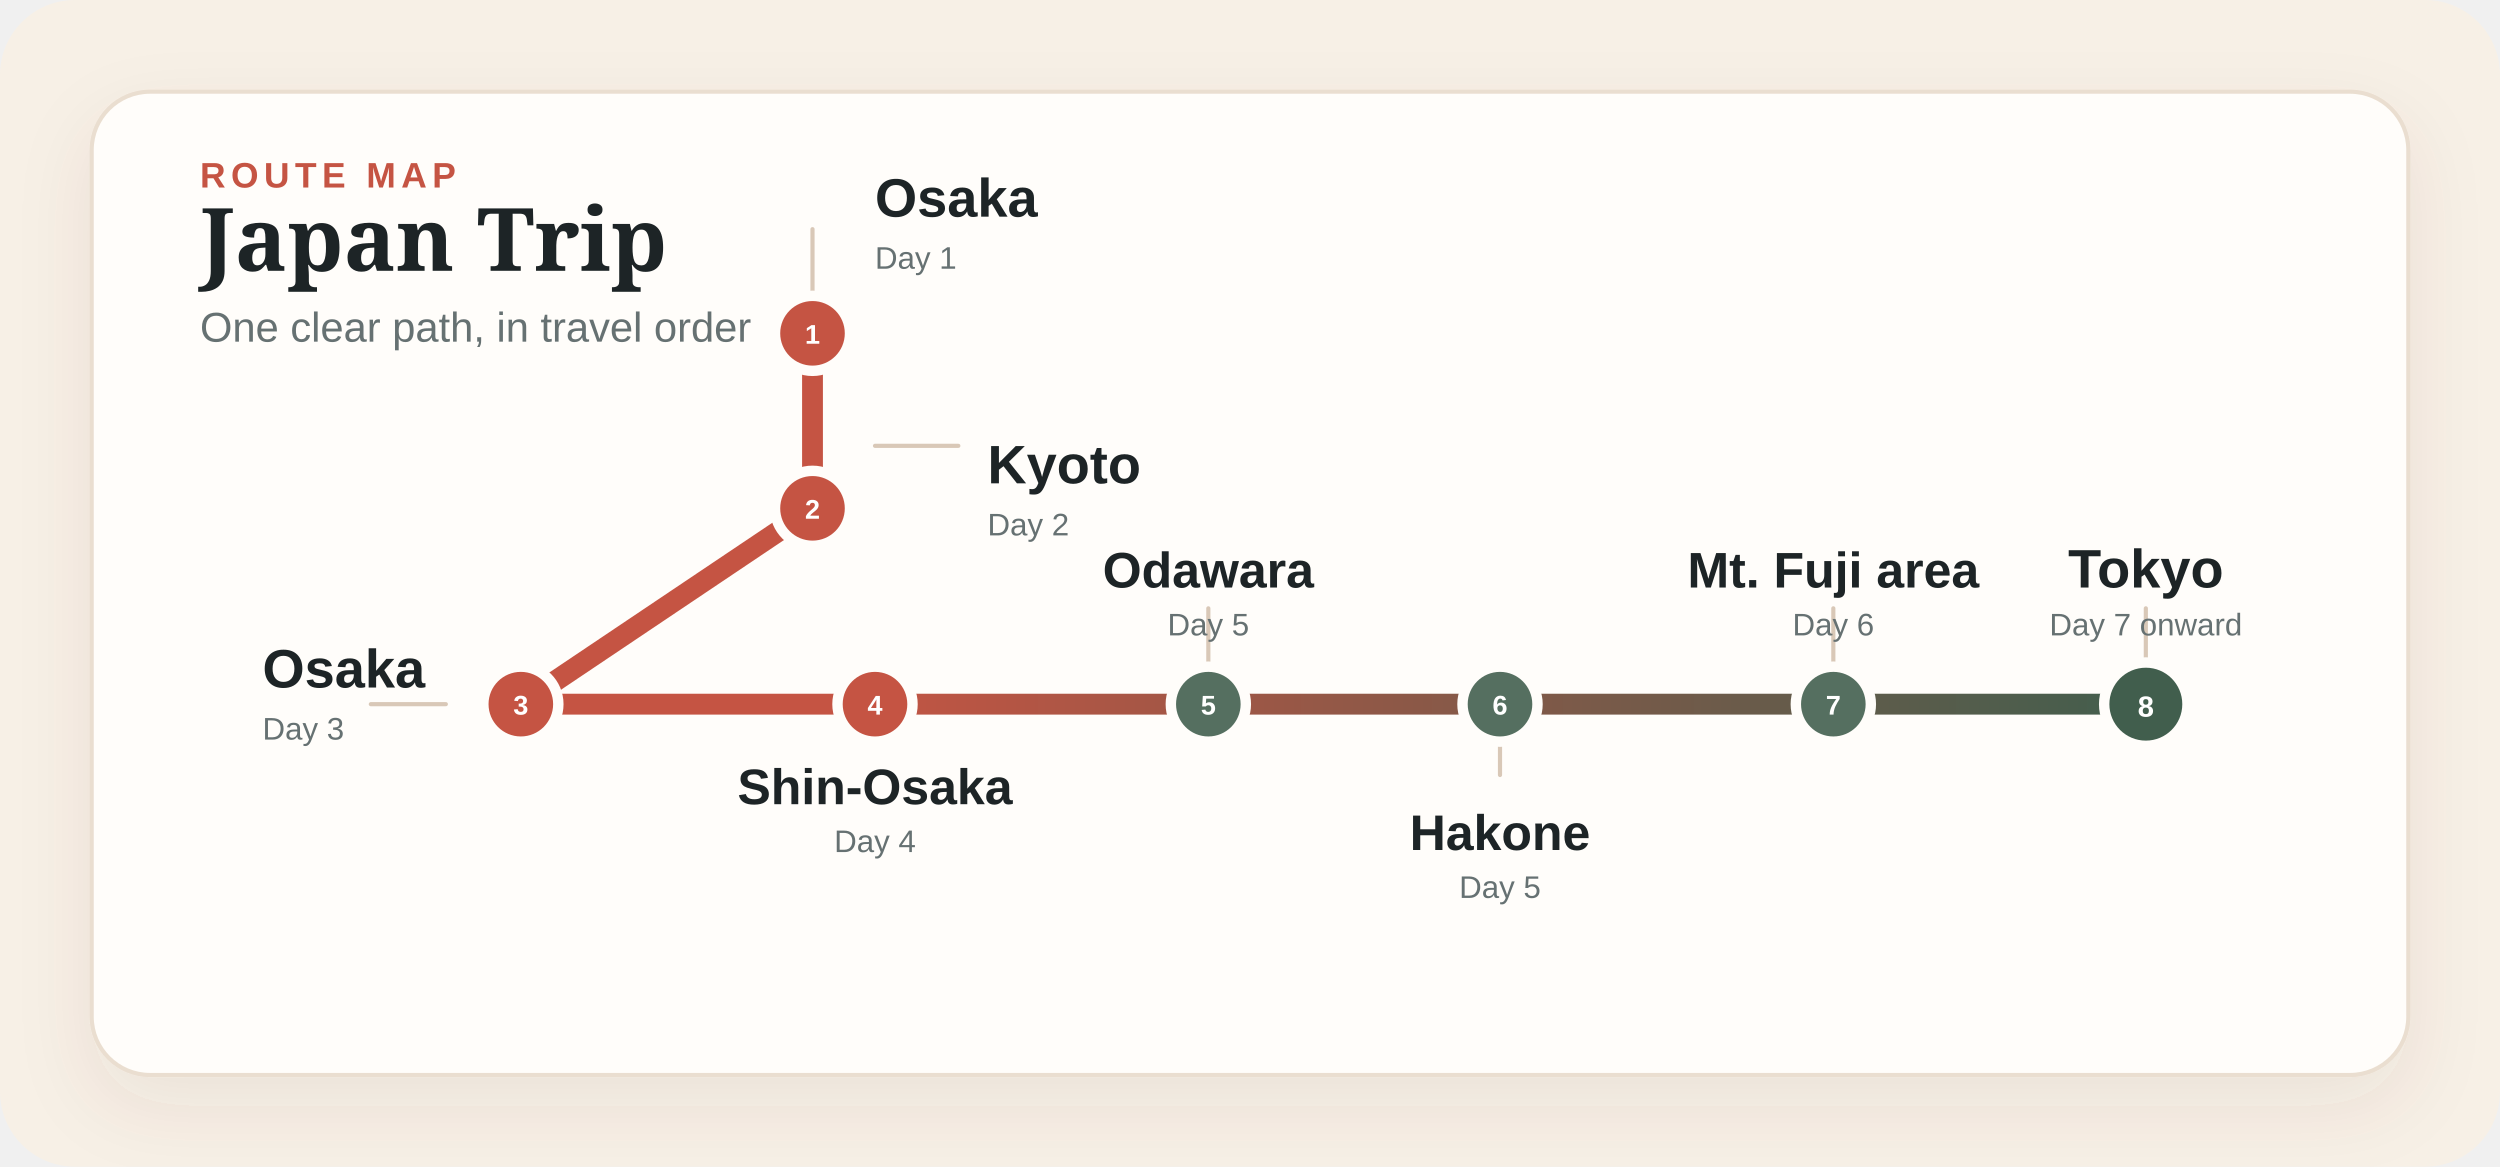
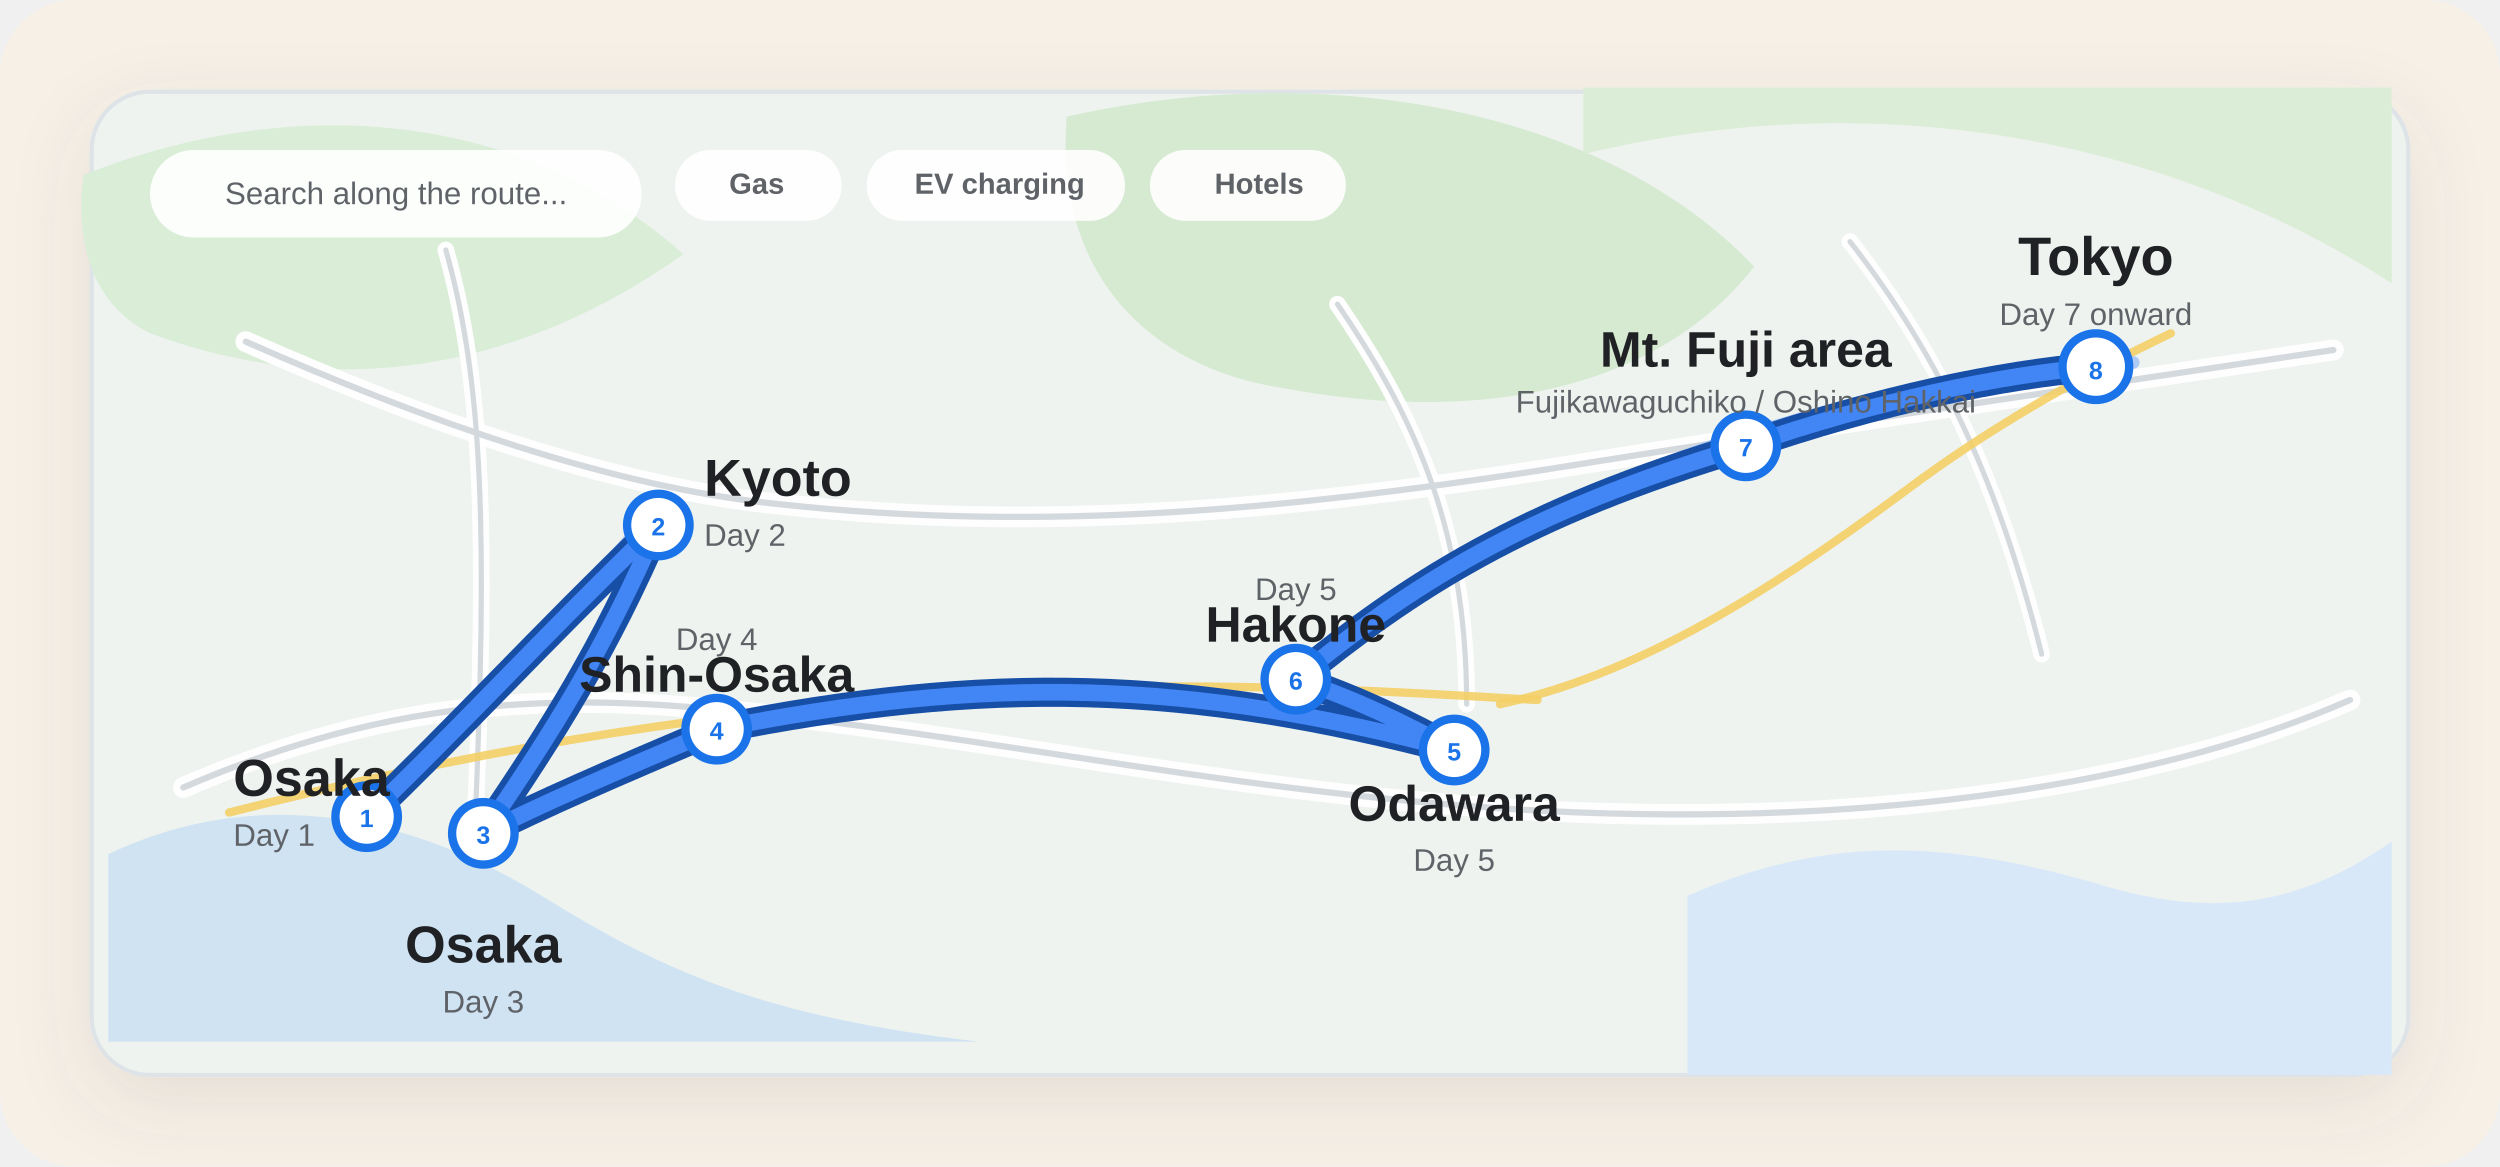
<svg xmlns="http://www.w3.org/2000/svg" viewBox="0 0 1200 560" role="img" aria-labelledby="title desc">
  <defs>
-     <linearGradient id="path" x1="20%" y1="0%" x2="100%" y2="0%">
-       <stop offset="0%" stop-color="#c55443" />
-       <stop offset="100%" stop-color="#415e4d" />
-     </linearGradient>
-     <filter id="panelShadow" x="-10%" y="-10%" width="120%" height="120%">
-       <feDropShadow dx="0" dy="14" stdDeviation="18" flood-color="#6c4c37" flood-opacity="0.08" />
+     <filter id="cardShadow" x="-10%" y="-10%" width="120%" height="120%">
+       <feDropShadow dx="0" dy="12" stdDeviation="18" flood-color="#5f6368" flood-opacity="0.12" />
    </filter>
  </defs>
  <rect width="1200" height="560" rx="36" fill="#f7f0e6" />
-   <g filter="url(#panelShadow)">
-     <rect x="44" y="44" width="1112" height="472" rx="28" fill="#fffdfa" stroke="#eaded0" stroke-width="2" />
+   <g filter="url(#cardShadow)">
+     <rect x="44" y="44" width="1112" height="472" rx="28" fill="#eef3ef" stroke="#dde3e7" stroke-width="2" />
  </g>
-   <g transform="translate(96 90)">
-     <text x="0" y="0" fill="#c55443" font-size="17" font-weight="700" font-family="'Avenir Next', Arial, sans-serif" letter-spacing="2.6">ROUTE MAP</text>
-     <text x="0" y="40" fill="#1d2426" font-size="42" font-weight="700" font-family="'Iowan Old Style', Georgia, serif">Japan Trip</text>
-     <text x="0" y="74" fill="#667172" font-size="20" font-family="'Avenir Next', Arial, sans-serif">One clear path, in travel order</text>
+   <g>
+     <path d="M52 410C132 372 208 398 260 430C318 466 366 488 470 500H52Z" fill="#cfe3f3" />
+     <path d="M810 430C874 402 930 402 1006 424C1070 444 1110 430 1148 404V516H810Z" fill="#d9e8f8" />
+     <path d="M40 84C146 42 254 56 328 122C252 176 164 194 72 160C44 146 36 116 40 84Z" fill="#d9edd7" />
+     <path d="M512 56C636 28 770 52 842 128C800 182 720 206 614 186C552 176 506 132 512 56Z" fill="#d6ead2" />
+     <path d="M760 74C900 40 1040 66 1148 136V42H760Z" fill="#dcedd7" />
  </g>
-   <path d="M390 160V244L250 338H1030" fill="none" stroke="url(#path)" stroke-width="10" stroke-linecap="round" stroke-linejoin="round" />
-   <g fill="none" stroke="#d9c8b7" stroke-width="2" stroke-linecap="round">
-     <path d="M390 110V146" />
-     <path d="M420 214H460" />
-     <path d="M214 338H178" />
-     <path d="M580 338V292" />
-     <path d="M720 338V372" />
-     <path d="M880 338V292" />
-     <path d="M1030 338V292" />
+   <g fill="#ffffff" opacity="0.92">
+     <rect x="72" y="72" width="236" height="42" rx="21" />
+     <rect x="324" y="72" width="80" height="34" rx="17" />
+     <rect x="416" y="72" width="124" height="34" rx="17" />
+     <rect x="552" y="72" width="94" height="34" rx="17" />
+   </g>
+   <g font-family="'Avenir Next', Arial, sans-serif" fill="#5f6368">
+     <text x="108" y="98" font-size="15">Search along the route...</text>
+     <text x="350" y="93" font-size="14" font-weight="600">Gas</text>
+     <text x="439" y="93" font-size="14" font-weight="600">EV charging</text>
+     <text x="583" y="93" font-size="14" font-weight="600">Hotels</text>
+   </g>
+   <g fill="none" stroke-linecap="round" stroke-linejoin="round">
+     <path d="M88 378C176 340 250 332 338 340C474 352 604 384 758 390C920 396 1046 372 1128 336" stroke="#ffffff" stroke-width="10" opacity="0.95" />
+     <path d="M118 164C204 202 294 234 374 242C502 256 620 244 738 226C876 204 986 188 1120 168" stroke="#ffffff" stroke-width="10" opacity="0.95" />
+     <path d="M214 120C232 184 234 256 228 396" stroke="#ffffff" stroke-width="8" opacity="0.95" />
+     <path d="M642 146C676 196 704 250 704 338" stroke="#ffffff" stroke-width="8" opacity="0.95" />
+     <path d="M888 116C932 172 960 234 980 314" stroke="#ffffff" stroke-width="8" opacity="0.95" />
+     <path d="M88 378C176 340 250 332 338 340C474 352 604 384 758 390C920 396 1046 372 1128 336" stroke="#d4d9de" stroke-width="3" />
+     <path d="M118 164C204 202 294 234 374 242C502 256 620 244 738 226C876 204 986 188 1120 168" stroke="#d4d9de" stroke-width="3" />
+     <path d="M214 120C232 184 234 256 228 396" stroke="#d4d9de" stroke-width="2.5" />
+     <path d="M642 146C676 196 704 250 704 338" stroke="#d4d9de" stroke-width="2.5" />
+     <path d="M888 116C932 172 960 234 980 314" stroke="#d4d9de" stroke-width="2.5" />
+     <path d="M110 390C220 362 324 344 446 334C558 326 636 330 738 336" stroke="#f4cf66" stroke-width="4" opacity="0.9" />
+     <path d="M720 338C784 324 844 288 914 236C954 206 996 182 1042 160" stroke="#f4cf66" stroke-width="4" opacity="0.9" />
+   </g>
+   <g fill="none" stroke-linecap="round" stroke-linejoin="round">
+     <path d="M176 392C216 352 256 312 310 250" stroke="#8ab4f8" stroke-width="6" opacity="0.65" />
+     <path d="M232 400C284 372 334 350 430 338C516 328 592 332 694 360" stroke="#8ab4f8" stroke-width="6" opacity="0.65" />
+     <path d="M620 326C670 290 726 248 822 214C900 188 962 178 1024 174" stroke="#8ab4f8" stroke-width="6" opacity="0.65" />
+     <path d="M176 392C220 350 258 308 316 252C290 312 266 350 232 400C260 386 292 372 344 350C474 324 570 326 698 360C676 348 652 336 622 326C676 282 730 246 838 214C902 192 960 180 1006 176" stroke="#174ea6" stroke-width="14" />
+     <path d="M176 392C220 350 258 308 316 252C290 312 266 350 232 400C260 386 292 372 344 350C474 324 570 326 698 360C676 348 652 336 622 326C676 282 730 246 838 214C902 192 960 180 1006 176" stroke="#4285f4" stroke-width="8" />
  </g>
  <g font-family="'Avenir Next', Arial, sans-serif" text-anchor="middle">
-     <g transform="translate(390 160)">
-       <circle r="18" fill="#c55443" stroke="#fffdfa" stroke-width="5" />
-       <text y="5" fill="#ffffff" font-size="13" font-weight="700">1</text>
+     <g transform="translate(176 392)">
+       <circle r="15" fill="#ffffff" stroke="#1a73e8" stroke-width="4" />
+       <text y="5" font-size="12" font-weight="700" fill="#1a73e8">1</text>
    </g>
-     <g transform="translate(390 244)">
-       <circle r="18" fill="#c55443" stroke="#fffdfa" stroke-width="5" />
-       <text y="5" fill="#ffffff" font-size="13" font-weight="700">2</text>
+     <g transform="translate(316 252)">
+       <circle r="15" fill="#ffffff" stroke="#1a73e8" stroke-width="4" />
+       <text y="5" font-size="12" font-weight="700" fill="#1a73e8">2</text>
    </g>
-     <g transform="translate(250 338)">
-       <circle r="18" fill="#c55443" stroke="#fffdfa" stroke-width="5" />
-       <text y="5" fill="#ffffff" font-size="13" font-weight="700">3</text>
+     <g transform="translate(232 400)">
+       <circle r="15" fill="#ffffff" stroke="#1a73e8" stroke-width="4" />
+       <text y="5" font-size="12" font-weight="700" fill="#1a73e8">3</text>
    </g>
-     <g transform="translate(420 338)">
-       <circle r="18" fill="#c55443" stroke="#fffdfa" stroke-width="5" />
-       <text y="5" fill="#ffffff" font-size="13" font-weight="700">4</text>
+     <g transform="translate(344 350)">
+       <circle r="15" fill="#ffffff" stroke="#1a73e8" stroke-width="4" />
+       <text y="5" font-size="12" font-weight="700" fill="#1a73e8">4</text>
    </g>
-     <g transform="translate(580 338)">
-       <circle r="18" fill="#556f60" stroke="#fffdfa" stroke-width="5" />
-       <text y="5" fill="#ffffff" font-size="13" font-weight="700">5</text>
+     <g transform="translate(698 360)">
+       <circle r="15" fill="#ffffff" stroke="#1a73e8" stroke-width="4" />
+       <text y="5" font-size="12" font-weight="700" fill="#1a73e8">5</text>
    </g>
-     <g transform="translate(720 338)">
-       <circle r="18" fill="#556f60" stroke="#fffdfa" stroke-width="5" />
-       <text y="5" fill="#ffffff" font-size="13" font-weight="700">6</text>
+     <g transform="translate(622 326)">
+       <circle r="15" fill="#ffffff" stroke="#1a73e8" stroke-width="4" />
+       <text y="5" font-size="12" font-weight="700" fill="#1a73e8">6</text>
    </g>
-     <g transform="translate(880 338)">
-       <circle r="18" fill="#556f60" stroke="#fffdfa" stroke-width="5" />
-       <text y="5" fill="#ffffff" font-size="13" font-weight="700">7</text>
+     <g transform="translate(838 214)">
+       <circle r="15" fill="#ffffff" stroke="#1a73e8" stroke-width="4" />
+       <text y="5" font-size="12" font-weight="700" fill="#1a73e8">7</text>
    </g>
-     <g transform="translate(1030 338)">
-       <circle r="20" fill="#415e4d" stroke="#fffdfa" stroke-width="5" />
-       <text y="6" fill="#ffffff" font-size="14" font-weight="700">8</text>
+     <g transform="translate(1006 176)">
+       <circle r="16" fill="#ffffff" stroke="#1a73e8" stroke-width="4" />
+       <text y="6" font-size="12" font-weight="700" fill="#1a73e8">8</text>
    </g>
  </g>
-   <g fill="#1d2426" font-family="'Avenir Next', Arial, sans-serif">
-     <text x="420" y="104" font-size="26" font-weight="700">Osaka</text>
-     <text x="420" y="129" font-size="15" fill="#667172">Day 1</text>
-     <text x="474" y="232" font-size="26" font-weight="700">Kyoto</text>
-     <text x="474" y="257" font-size="15" fill="#667172">Day 2</text>
-     <text x="126" y="330" font-size="26" font-weight="700">Osaka</text>
-     <text x="126" y="355" font-size="15" fill="#667172">Day 3</text>
-     <text x="420" y="386" text-anchor="middle" font-size="24" font-weight="700">Shin-Osaka</text>
-     <text x="420" y="409" text-anchor="middle" font-size="15" fill="#667172">Day 4</text>
-     <text x="580" y="282" text-anchor="middle" font-size="24" font-weight="700">Odawara</text>
-     <text x="580" y="305" text-anchor="middle" font-size="15" fill="#667172">Day 5</text>
-     <text x="720" y="408" text-anchor="middle" font-size="24" font-weight="700">Hakone</text>
-     <text x="720" y="431" text-anchor="middle" font-size="15" fill="#667172">Day 5</text>
-     <text x="880" y="282" text-anchor="middle" font-size="24" font-weight="700">Mt. Fuji area</text>
-     <text x="880" y="305" text-anchor="middle" font-size="15" fill="#667172">Day 6</text>
-     <text x="1030" y="282" text-anchor="middle" font-size="26" font-weight="700">Tokyo</text>
-     <text x="1030" y="305" text-anchor="middle" font-size="15" fill="#667172">Day 7 onward</text>
+   <g fill="#202124" font-family="'Avenir Next', Arial, sans-serif">
+     <text x="112" y="382" font-size="25" font-weight="700">Osaka</text>
+     <text x="112" y="406" font-size="15" fill="#5f6368">Day 1</text>
+     <text x="338" y="238" font-size="25" font-weight="700">Kyoto</text>
+     <text x="338" y="262" font-size="15" fill="#5f6368">Day 2</text>
+     <text x="232" y="462" text-anchor="middle" font-size="25" font-weight="700">Osaka</text>
+     <text x="232" y="486" text-anchor="middle" font-size="15" fill="#5f6368">Day 3</text>
+     <text x="344" y="332" text-anchor="middle" font-size="24" font-weight="700">Shin-Osaka</text>
+     <text x="344" y="312" text-anchor="middle" font-size="15" fill="#5f6368">Day 4</text>
+     <text x="698" y="394" text-anchor="middle" font-size="24" font-weight="700">Odawara</text>
+     <text x="698" y="418" text-anchor="middle" font-size="15" fill="#5f6368">Day 5</text>
+     <text x="622" y="308" text-anchor="middle" font-size="24" font-weight="700">Hakone</text>
+     <text x="622" y="288" text-anchor="middle" font-size="15" fill="#5f6368">Day 5</text>
+     <text x="838" y="176" text-anchor="middle" font-size="24" font-weight="700">Mt. Fuji area</text>
+     <text x="838" y="198" text-anchor="middle" font-size="15" fill="#5f6368">Fujikawaguchiko / Oshino Hakkai</text>
+     <text x="1006" y="132" text-anchor="middle" font-size="26" font-weight="700">Tokyo</text>
+     <text x="1006" y="156" text-anchor="middle" font-size="15" fill="#5f6368">Day 7 onward</text>
  </g>
</svg>
